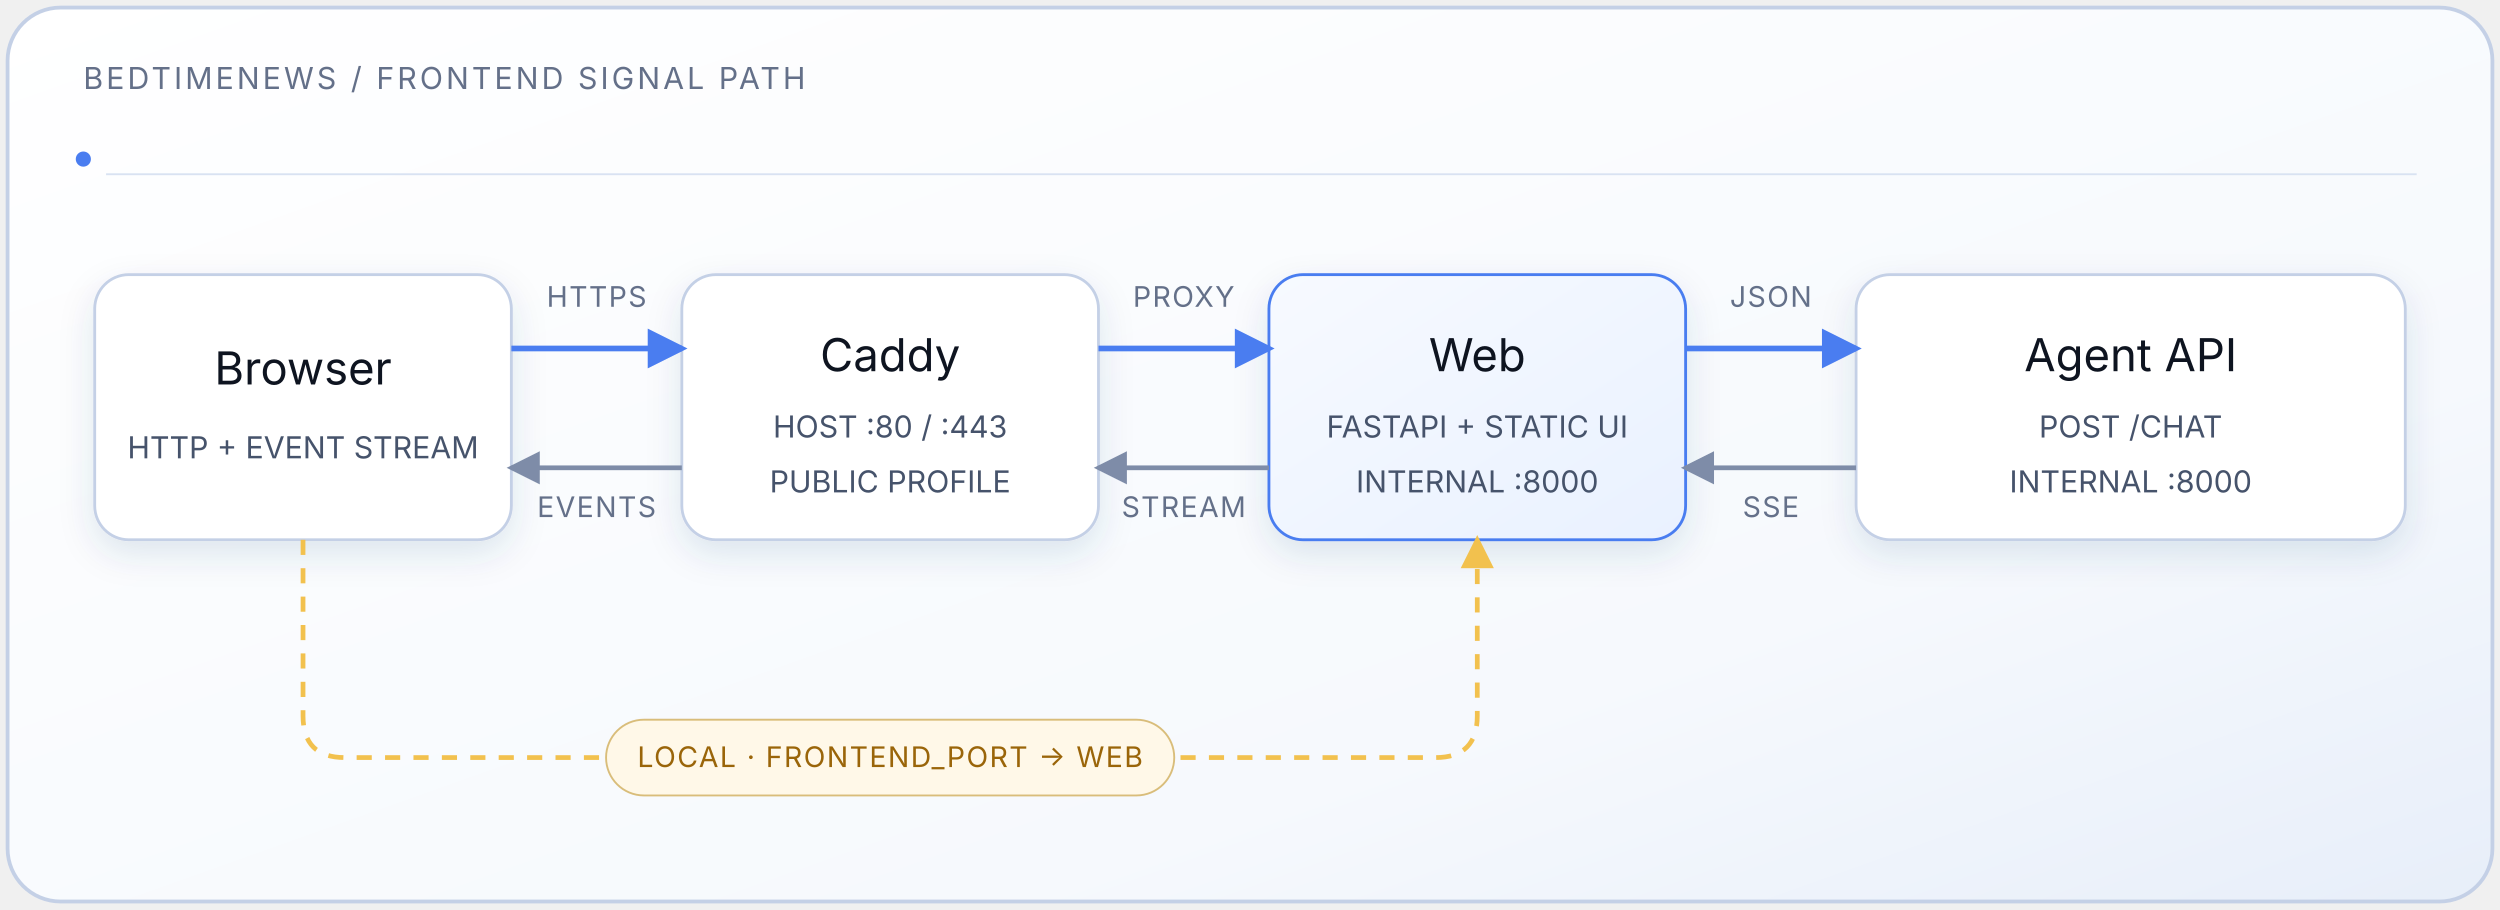
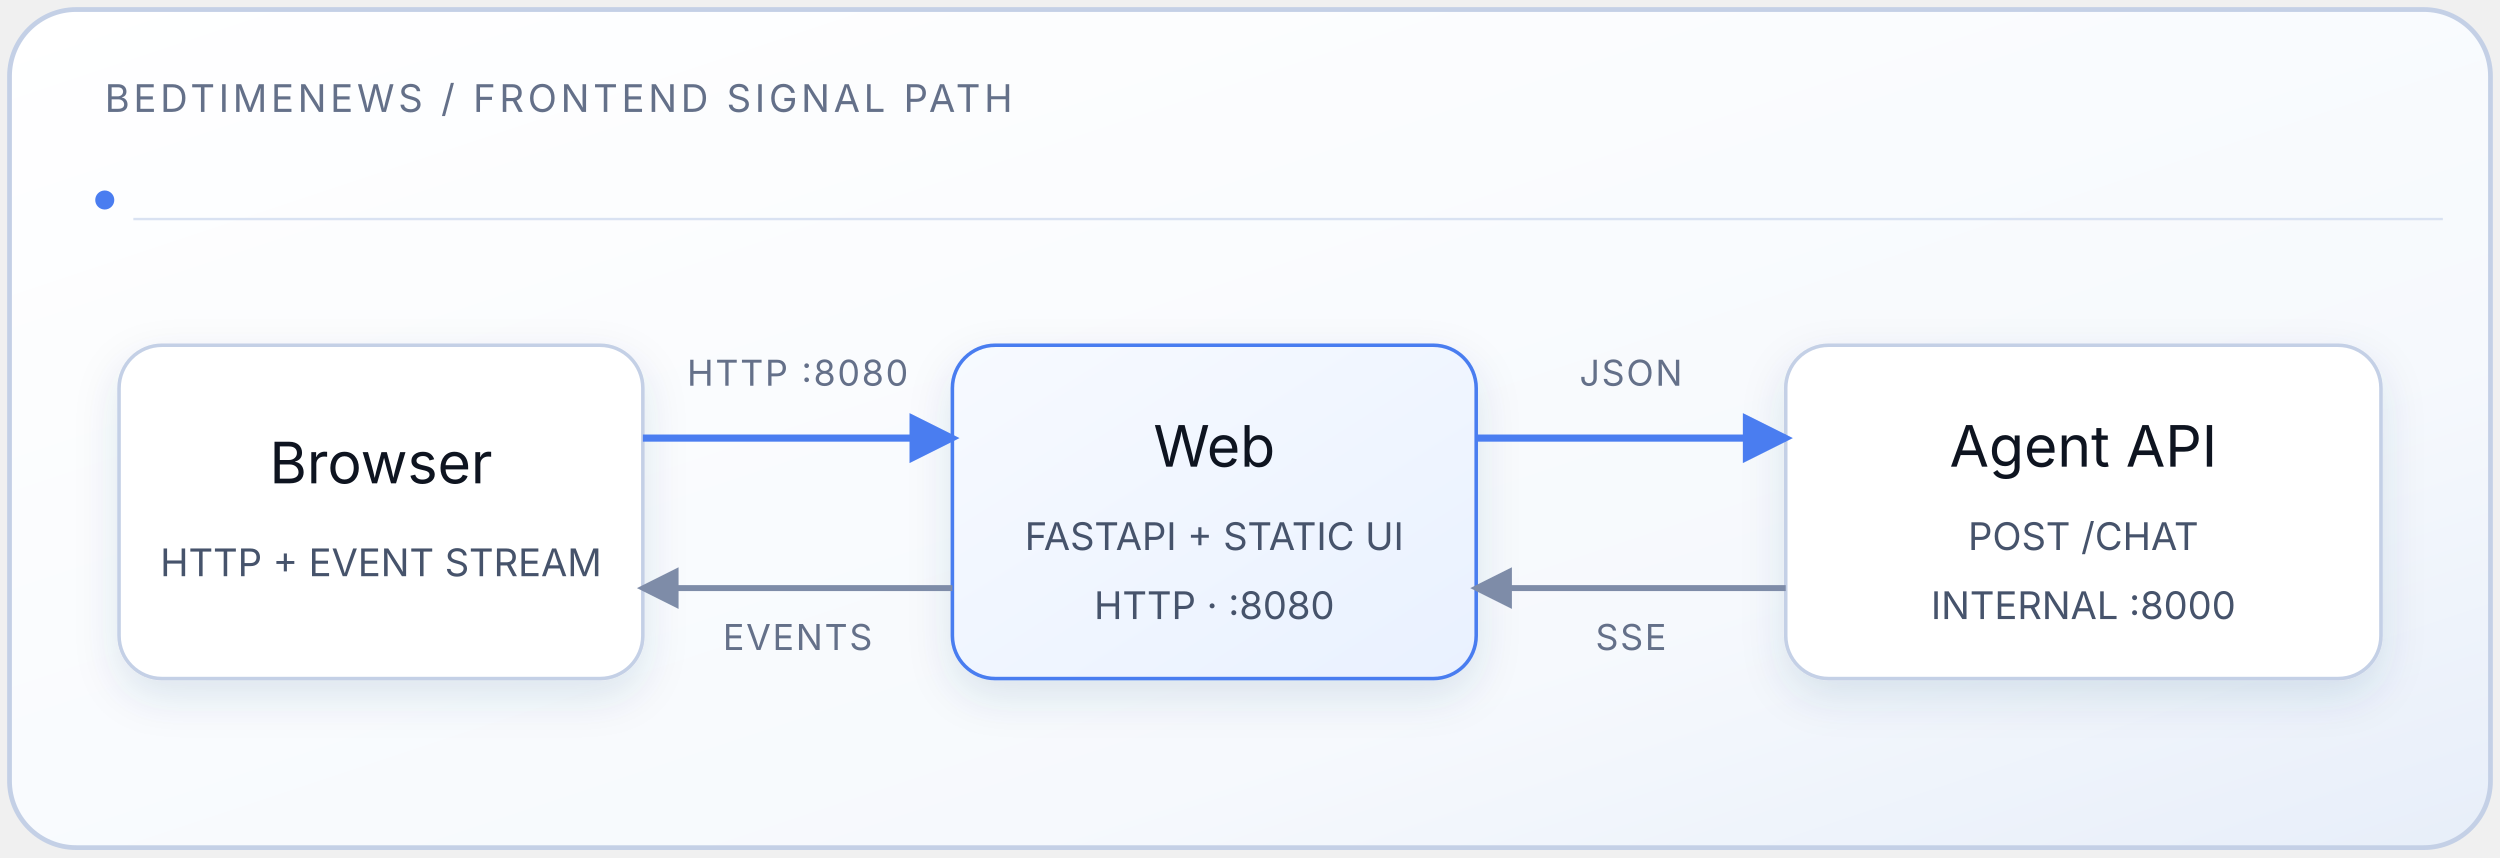
- <svg xmlns="http://www.w3.org/2000/svg" width="1320" height="480" viewBox="0 0 1320 480" role="img" aria-labelledby="title desc">
+ <svg xmlns="http://www.w3.org/2000/svg" width="1050" height="360" viewBox="0 0 1050 360" role="img" aria-labelledby="title desc">
  <defs>
    <linearGradient id="canvas" x1="0" y1="0" x2="1" y2="1">
      <stop offset="0" stop-color="#ffffff" />
      <stop offset=".7" stop-color="#f6f9fd" />
      <stop offset="1" stop-color="#e7eef9" />
    </linearGradient>
    <linearGradient id="blue-panel" x1="0" y1="0" x2="1" y2="1">
      <stop offset="0" stop-color="#f7faff" />
      <stop offset="1" stop-color="#e9f1ff" />
    </linearGradient>
    <filter id="shadow" x="-20%" y="-20%" width="140%" height="150%">
      <feDropShadow dx="0" dy="7" stdDeviation="9" flood-color="#29466f" flood-opacity=".12" />
    </filter>
    <marker id="blue-arrow" markerWidth="7" markerHeight="7" refX="6" refY="3.5" orient="auto">
      <path d="M0 0 7 3.5 0 7Z" fill="#4a7df0" />
    </marker>
    <marker id="soft-arrow" markerWidth="7" markerHeight="7" refX="6" refY="3.5" orient="auto">
      <path d="M0 0 7 3.5 0 7Z" fill="#7e8ca8" />
    </marker>
-     <marker id="gold-arrow" markerWidth="7" markerHeight="7" refX="6" refY="3.5" orient="auto">
-       <path d="M0 0 7 3.5 0 7Z" fill="#f2c14e" />
-     </marker>
    <style>
      .canvas { fill:url(#canvas); stroke:#c4d0e6; stroke-width:2 }
      .node { fill:#ffffff; stroke:#c4d0e6; stroke-width:1.5; filter:url(#shadow) }
      .focus { fill:url(#blue-panel); stroke:#4a7df0 }
      .eyebrow { fill:#647089; font:400 16px ui-sans-serif,system-ui,-apple-system,"Segoe UI",sans-serif; letter-spacing:.1em }
      .label { fill:#0e1420; font:400 24px ui-sans-serif,system-ui,-apple-system,"Segoe UI",sans-serif; text-anchor:middle }
      .sub { fill:#46536b; font:400 16px ui-sans-serif,system-ui,-apple-system,"Segoe UI",sans-serif; text-anchor:middle }
      .request { fill:none; stroke:#4a7df0; stroke-width:3; marker-end:url(#blue-arrow) }
      .response { fill:none; stroke:#7e8ca8; stroke-width:2.5; marker-end:url(#soft-arrow) }
-       .local { fill:none; stroke:#f2c14e; stroke-width:2.5; stroke-dasharray:8 7; marker-end:url(#gold-arrow) }
      .rail-label { fill:#647089; font:400 15px ui-sans-serif,system-ui,-apple-system,"Segoe UI",sans-serif; letter-spacing:.05em; text-anchor:middle }
-       .gold { fill:#9a6509 }
      .dot { fill:#4a7df0 }
    </style>
  </defs>
-   <rect class="canvas" x="4" y="4" width="1312" height="472" rx="28" />
+   <rect class="canvas" x="4" y="4" width="1042" height="352" rx="28" />
  <text class="eyebrow" x="44" y="47">BEDTIMENEWS / FRONTEND SIGNAL PATH</text>
  <circle class="dot" cx="44" cy="84" r="4" />
-   <line x1="56" y1="92" x2="1276" y2="92" stroke="#d9e2f2" />
+   <line x1="56" y1="92" x2="1026" y2="92" stroke="#d9e2f2" />
  <rect class="node" x="50" y="145" width="220" height="140" rx="18" />
  <text class="label" x="160" y="203">Browser</text>
  <text class="sub" x="160" y="242">HTTP + EVENT STREAM</text>
-   <rect class="node" x="360" y="145" width="220" height="140" rx="18" />
-   <text class="label" x="470" y="196">Caddy</text>
-   <text class="sub" x="470" y="231">HOST :80 / :443</text>
-   <text class="sub" x="470" y="260">PUBLIC PROFILE</text>
-   <rect class="node focus" x="670" y="145" width="220" height="140" rx="18" />
-   <text class="label" x="780" y="196">Web</text>
-   <text class="sub" x="780" y="231">FASTAPI + STATIC UI</text>
-   <text class="sub" x="780" y="260">INTERNAL :8000</text>
-   <rect class="node" x="980" y="145" width="290" height="140" rx="18" />
-   <text class="label" x="1125" y="196">Agent API</text>
-   <text class="sub" x="1125" y="231">POST /CHAT</text>
-   <text class="sub" x="1125" y="260">INTERNAL :8000</text>
-   <path class="request" d="M270 184H360" />
-   <path class="request" d="M580 184H670" />
-   <path class="request" d="M890 184H980" />
-   <text class="rail-label" x="315" y="162">HTTPS</text>
-   <text class="rail-label" x="625" y="162">PROXY</text>
-   <text class="rail-label" x="935" y="162">JSON</text>
-   <path class="response" d="M980 247H890" />
-   <path class="response" d="M670 247H580" />
-   <path class="response" d="M360 247H270" />
-   <text class="rail-label" x="935" y="273">SSE</text>
-   <text class="rail-label" x="625" y="273">STREAM</text>
-   <text class="rail-label" x="315" y="273">EVENTS</text>
-   <path class="local" d="M160 285V378Q160 400 182 400H758Q780 400 780 378V285" />
-   <rect x="320" y="380" width="300" height="40" rx="20" fill="#fff8e8" stroke="#d9bd7a" />
-   <text class="rail-label gold" x="470" y="405">LOCAL · FRONTEND_PORT → WEB</text>
+   <rect class="node focus" x="400" y="145" width="220" height="140" rx="18" />
+   <text class="label" x="510" y="196">Web</text>
+   <text class="sub" x="510" y="231">FASTAPI + STATIC UI</text>
+   <text class="sub" x="510" y="260">HTTP · :8080</text>
+   <rect class="node" x="750" y="145" width="250" height="140" rx="18" />
+   <text class="label" x="875" y="196">Agent API</text>
+   <text class="sub" x="875" y="231">POST /CHAT</text>
+   <text class="sub" x="875" y="260">INTERNAL :8000</text>
+   <path class="request" d="M270 184H400" />
+   <path class="request" d="M620 184H750" />
+   <text class="rail-label" x="335" y="162">HTTP :8080</text>
+   <text class="rail-label" x="685" y="162">JSON</text>
+   <path class="response" d="M750 247H620" />
+   <path class="response" d="M400 247H270" />
+   <text class="rail-label" x="685" y="273">SSE</text>
+   <text class="rail-label" x="335" y="273">EVENTS</text>
</svg>
